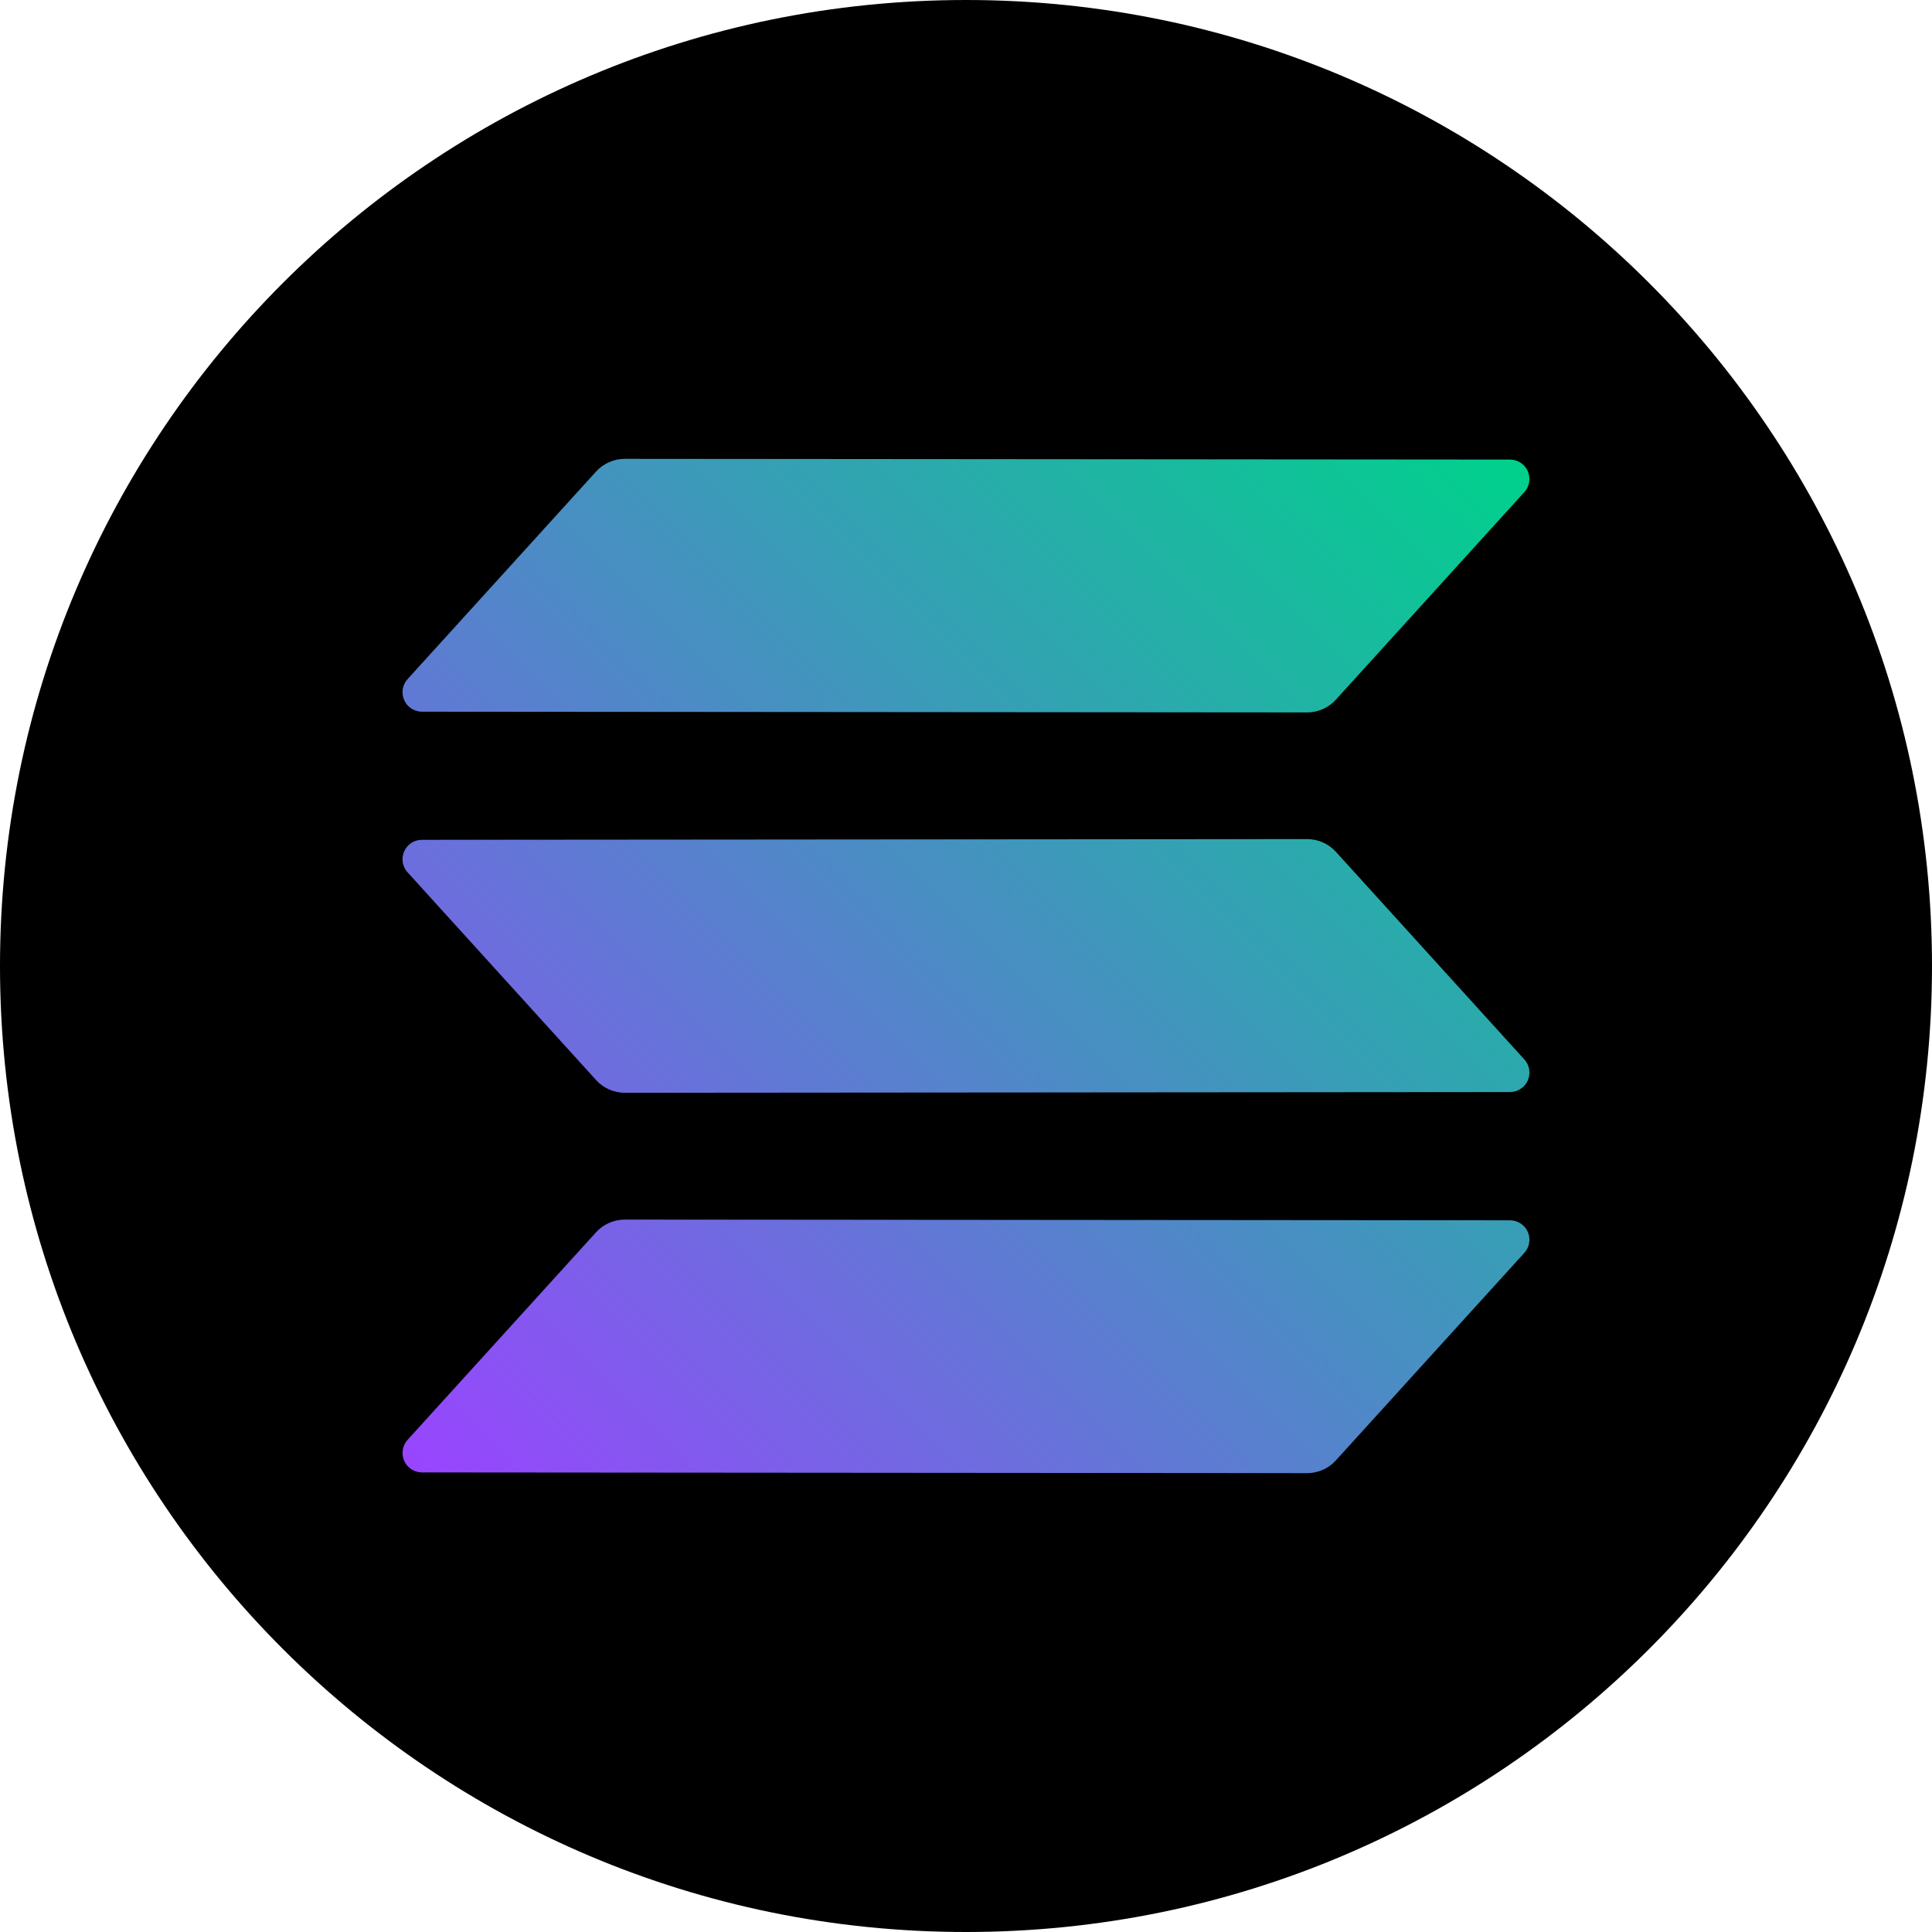
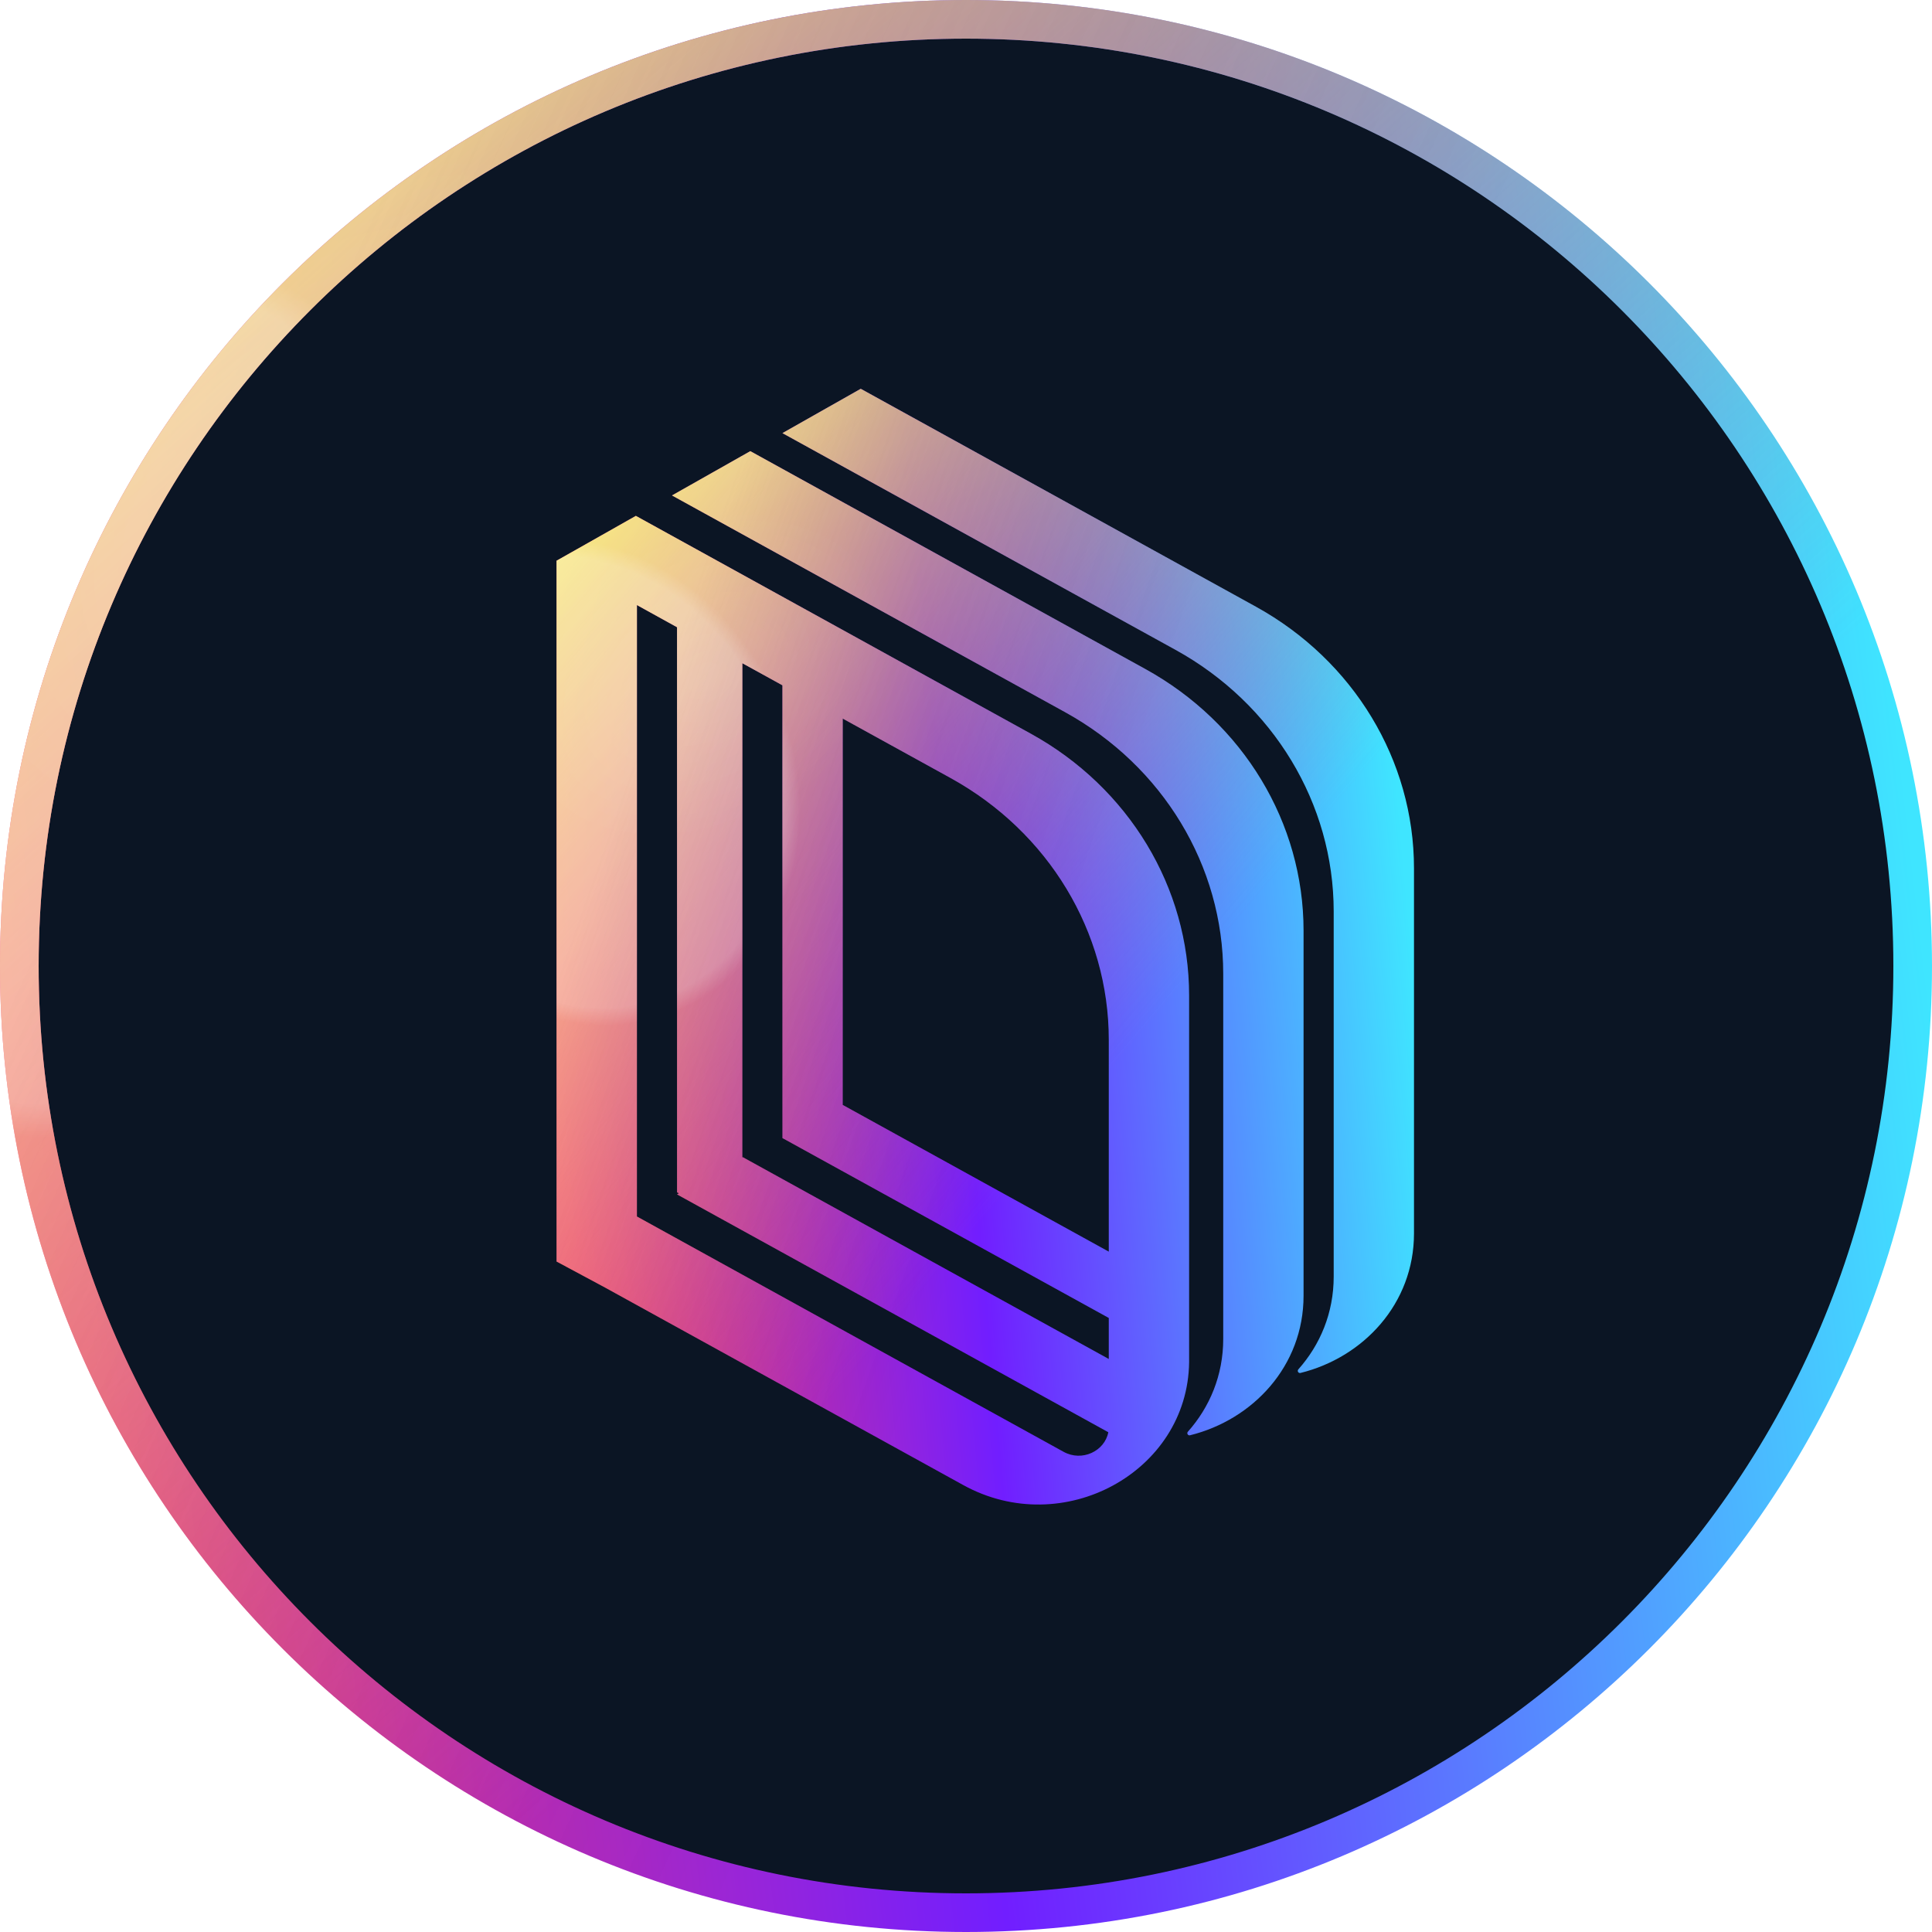
- <svg xmlns="http://www.w3.org/2000/svg" width="32" height="32" viewBox="0 0 32 32" fill="none">
-   <circle cx="16" cy="16" r="16" fill="black" />
-   <path fill-rule="evenodd" clip-rule="evenodd" d="M9.873 20.41C9.933 20.344 10.007 20.291 10.089 20.255C10.17 20.219 10.259 20.2 10.348 20.2L25.011 20.212C25.073 20.212 25.134 20.23 25.186 20.264C25.239 20.299 25.28 20.347 25.305 20.404C25.33 20.461 25.338 20.525 25.328 20.586C25.318 20.648 25.29 20.705 25.248 20.751L22.126 24.189C22.066 24.256 21.992 24.309 21.91 24.345C21.828 24.381 21.74 24.4 21.65 24.4L6.988 24.388C6.926 24.388 6.865 24.369 6.813 24.335C6.76 24.301 6.719 24.253 6.694 24.195C6.669 24.138 6.661 24.075 6.671 24.013C6.681 23.952 6.709 23.894 6.751 23.848L9.873 20.41ZM25.248 17.548C25.29 17.594 25.318 17.652 25.328 17.713C25.338 17.775 25.33 17.838 25.305 17.895C25.28 17.953 25.239 18.001 25.186 18.035C25.134 18.069 25.073 18.088 25.011 18.088L10.349 18.1C10.259 18.1 10.171 18.081 10.089 18.045C10.007 18.009 9.933 17.956 9.873 17.889L6.751 14.449C6.709 14.403 6.681 14.346 6.671 14.284C6.661 14.223 6.669 14.159 6.694 14.102C6.719 14.045 6.76 13.996 6.813 13.962C6.865 13.928 6.926 13.91 6.988 13.91L21.651 13.898C21.74 13.898 21.829 13.917 21.911 13.953C21.992 13.989 22.066 14.042 22.126 14.108L25.248 17.548ZM9.873 7.81C9.933 7.744 10.007 7.691 10.089 7.655C10.17 7.619 10.259 7.6 10.348 7.6L25.011 7.612C25.073 7.612 25.134 7.63 25.186 7.664C25.239 7.699 25.28 7.747 25.305 7.804C25.33 7.861 25.338 7.925 25.328 7.986C25.318 8.048 25.29 8.105 25.248 8.151L22.126 11.589C22.066 11.656 21.992 11.709 21.91 11.745C21.828 11.781 21.74 11.8 21.65 11.8L6.988 11.788C6.926 11.788 6.865 11.769 6.813 11.735C6.76 11.701 6.719 11.652 6.694 11.595C6.669 11.538 6.661 11.475 6.671 11.413C6.681 11.352 6.709 11.294 6.751 11.248L9.873 7.81Z" fill="url(#paint0_linear_10281_22856)" />
+ <svg xmlns="http://www.w3.org/2000/svg" width="50" height="50" viewBox="0 0 50 50" fill="none">
+   <circle cx="25" cy="25" r="24.5" fill="#0B1524" />
+   <circle cx="25" cy="25" r="24.5" stroke="url(#paint0_linear_10495_1863)" />
+   <circle cx="25" cy="25" r="24.5" stroke="url(#paint1_linear_10495_1863)" />
+   <circle cx="25" cy="25" r="24.5" stroke="url(#paint2_angular_10495_1863)" />
+   <circle cx="25" cy="25" r="24.5" stroke="url(#paint3_angular_10495_1863)" />
+   <circle cx="25" cy="25" r="24.5" stroke="url(#paint4_linear_10495_1863)" />
+   <path d="M34.516 33.038C34.516 33.98 34.165 34.805 33.601 35.439C33.594 35.446 33.59 35.456 33.588 35.465C33.579 35.506 33.615 35.541 33.656 35.532C35.281 35.131 36.594 33.743 36.594 31.921V22.472C36.594 19.679 35.034 17.098 32.502 15.701L22.276 10.062L20.25 11.209L30.423 16.818C32.955 18.215 34.516 20.796 34.516 23.589V33.038Z" fill="url(#paint5_linear_10495_1863)" />
+   <path d="M34.516 33.038C34.516 33.98 34.165 34.805 33.601 35.439C33.594 35.446 33.59 35.456 33.588 35.465C33.579 35.506 33.615 35.541 33.656 35.532C35.281 35.131 36.594 33.743 36.594 31.921V22.472C36.594 19.679 35.034 17.098 32.502 15.701L22.276 10.062L20.25 11.209L30.423 16.818C32.955 18.215 34.516 20.796 34.516 23.589V33.038Z" fill="url(#paint6_linear_10495_1863)" />
+   <path d="M34.516 33.038C34.516 33.98 34.165 34.805 33.601 35.439C33.594 35.446 33.59 35.456 33.588 35.465C33.579 35.506 33.615 35.541 33.656 35.532C35.281 35.131 36.594 33.743 36.594 31.921V22.472C36.594 19.679 35.034 17.098 32.502 15.701L22.276 10.062L20.25 11.209L30.423 16.818C32.955 18.215 34.516 20.796 34.516 23.589V33.038Z" fill="url(#paint7_angular_10495_1863)" />
+   <path d="M34.516 33.038C34.516 33.98 34.165 34.805 33.601 35.439C33.594 35.446 33.59 35.456 33.588 35.465C33.579 35.506 33.615 35.541 33.656 35.532C35.281 35.131 36.594 33.743 36.594 31.921V22.472C36.594 19.679 35.034 17.098 32.502 15.701L22.276 10.062L20.25 11.209L30.423 16.818C32.955 18.215 34.516 20.796 34.516 23.589V33.038Z" fill="url(#paint8_angular_10495_1863)" />
+   <path d="M34.516 33.038C34.516 33.98 34.165 34.805 33.601 35.439C33.594 35.446 33.59 35.456 33.588 35.465C33.579 35.506 33.615 35.541 33.656 35.532C35.281 35.131 36.594 33.743 36.594 31.921V22.472C36.594 19.679 35.034 17.098 32.502 15.701L22.276 10.062L20.25 11.209L30.423 16.818C32.955 18.215 34.516 20.796 34.516 23.589V33.038Z" fill="url(#paint9_linear_10495_1863)" />
+   <path d="M31.657 34.651V25.202C31.657 22.409 30.097 19.828 27.565 18.431L17.392 12.822L19.418 11.676L29.643 17.315C32.176 18.711 33.736 21.292 33.736 24.085V33.534C33.736 35.356 32.422 36.744 30.797 37.145C30.757 37.155 30.721 37.119 30.729 37.078C30.732 37.069 30.736 37.06 30.743 37.052C31.306 36.419 31.657 35.593 31.657 34.651Z" fill="url(#paint10_linear_10495_1863)" />
+   <path d="M31.657 34.651V25.202C31.657 22.409 30.097 19.828 27.565 18.431L17.392 12.822L19.418 11.676L29.643 17.315C32.176 18.711 33.736 21.292 33.736 24.085V33.534C33.736 35.356 32.422 36.744 30.797 37.145C30.757 37.155 30.721 37.119 30.729 37.078C30.732 37.069 30.736 37.06 30.743 37.052C31.306 36.419 31.657 35.593 31.657 34.651Z" fill="url(#paint11_linear_10495_1863)" />
+   <path d="M31.657 34.651V25.202C31.657 22.409 30.097 19.828 27.565 18.431L17.392 12.822L19.418 11.676L29.643 17.315C32.176 18.711 33.736 21.292 33.736 24.085V33.534C33.736 35.356 32.422 36.744 30.797 37.145C30.757 37.155 30.721 37.119 30.729 37.078C30.732 37.069 30.736 37.06 30.743 37.052C31.306 36.419 31.657 35.593 31.657 34.651Z" fill="url(#paint12_angular_10495_1863)" />
+   <path d="M31.657 34.651V25.202C31.657 22.409 30.097 19.828 27.565 18.431L17.392 12.822L19.418 11.676L29.643 17.315C32.176 18.711 33.736 21.292 33.736 24.085V33.534C33.736 35.356 32.422 36.744 30.797 37.145C30.757 37.155 30.721 37.119 30.729 37.078C30.732 37.069 30.736 37.06 30.743 37.052C31.306 36.419 31.657 35.593 31.657 34.651Z" fill="url(#paint13_angular_10495_1863)" />
+   <path d="M31.657 34.651V25.202C31.657 22.409 30.097 19.828 27.565 18.431L17.392 12.822L19.418 11.676L29.643 17.315C32.176 18.711 33.736 21.292 33.736 24.085V33.534C33.736 35.356 32.422 36.744 30.797 37.145C30.757 37.155 30.721 37.119 30.729 37.078C30.732 37.069 30.736 37.06 30.743 37.052C31.306 36.419 31.657 35.593 31.657 34.651Z" fill="url(#paint14_linear_10495_1863)" />
+   <path fill-rule="evenodd" clip-rule="evenodd" d="M14.404 14.512L16.456 13.351L26.681 18.99C29.214 20.387 30.774 22.967 30.774 25.761V35.256L30.774 35.255C30.739 38.094 27.512 39.858 24.928 38.433L15.66 33.322L14.404 32.648V14.512ZM28.695 26.907V32.392L21.809 28.595V18.596L24.603 20.136C27.135 21.533 28.695 24.114 28.695 26.907ZM19.211 17.163L20.25 17.736V29.454L20.359 29.513L28.695 34.109V35.17L19.224 29.948L19.211 29.955V17.163ZM17.522 16.232V30.857L17.571 30.883L17.522 30.911L28.683 37.066C28.589 37.556 28.003 37.836 27.526 37.573L16.483 31.483V15.658L17.522 16.232Z" fill="url(#paint15_linear_10495_1863)" />
+   <path fill-rule="evenodd" clip-rule="evenodd" d="M14.404 14.512L16.456 13.351L26.681 18.99C29.214 20.387 30.774 22.967 30.774 25.761V35.256L30.774 35.255C30.739 38.094 27.512 39.858 24.928 38.433L15.66 33.322L14.404 32.648V14.512ZM28.695 26.907V32.392L21.809 28.595V18.596L24.603 20.136C27.135 21.533 28.695 24.114 28.695 26.907ZM19.211 17.163L20.25 17.736V29.454L20.359 29.513L28.695 34.109V35.17L19.224 29.948L19.211 29.955V17.163ZM17.522 16.232V30.857L17.571 30.883L17.522 30.911L28.683 37.066C28.589 37.556 28.003 37.836 27.526 37.573L16.483 31.483V15.658L17.522 16.232Z" fill="url(#paint16_linear_10495_1863)" />
+   <path fill-rule="evenodd" clip-rule="evenodd" d="M14.404 14.512L16.456 13.351L26.681 18.99C29.214 20.387 30.774 22.967 30.774 25.761V35.256L30.774 35.255C30.739 38.094 27.512 39.858 24.928 38.433L15.66 33.322L14.404 32.648V14.512ZM28.695 26.907V32.392L21.809 28.595V18.596L24.603 20.136C27.135 21.533 28.695 24.114 28.695 26.907ZM19.211 17.163L20.25 17.736V29.454L20.359 29.513L28.695 34.109V35.17L19.224 29.948L19.211 29.955V17.163ZM17.522 16.232V30.857L17.571 30.883L17.522 30.911L28.683 37.066C28.589 37.556 28.003 37.836 27.526 37.573L16.483 31.483V15.658L17.522 16.232Z" fill="url(#paint17_angular_10495_1863)" />
+   <path fill-rule="evenodd" clip-rule="evenodd" d="M14.404 14.512L16.456 13.351L26.681 18.99C29.214 20.387 30.774 22.967 30.774 25.761V35.256L30.774 35.255C30.739 38.094 27.512 39.858 24.928 38.433L15.66 33.322L14.404 32.648V14.512ZM28.695 26.907V32.392L21.809 28.595V18.596L24.603 20.136C27.135 21.533 28.695 24.114 28.695 26.907ZM19.211 17.163L20.25 17.736V29.454L20.359 29.513L28.695 34.109V35.17L19.224 29.948L19.211 29.955V17.163ZM17.522 16.232V30.857L17.571 30.883L17.522 30.911L28.683 37.066C28.589 37.556 28.003 37.836 27.526 37.573L16.483 31.483V15.658L17.522 16.232Z" fill="url(#paint18_angular_10495_1863)" />
+   <path fill-rule="evenodd" clip-rule="evenodd" d="M14.404 14.512L16.456 13.351L26.681 18.99C29.214 20.387 30.774 22.967 30.774 25.761V35.256L30.774 35.255C30.739 38.094 27.512 39.858 24.928 38.433L15.66 33.322L14.404 32.648V14.512ZM28.695 26.907V32.392L21.809 28.595V18.596L24.603 20.136C27.135 21.533 28.695 24.114 28.695 26.907ZM19.211 17.163L20.25 17.736V29.454L20.359 29.513L28.695 34.109V35.17L19.224 29.948L19.211 29.955V17.163ZM17.522 16.232V30.857L17.571 30.883L17.522 30.911L28.683 37.066C28.589 37.556 28.003 37.836 27.526 37.573L16.483 31.483V15.658L17.522 16.232Z" fill="url(#paint19_linear_10495_1863)" />
  <defs>
-     <linearGradient id="paint0_linear_10281_22856" x1="7.233" y1="24.766" x2="24.766" y2="7.233" gradientUnits="userSpaceOnUse">
-       <stop stop-color="#9945FF" />
-       <stop offset="0.2" stop-color="#7962E7" />
-       <stop offset="1" stop-color="#00D18C" />
+     <linearGradient id="paint0_linear_10495_1863" x1="-0.833" y1="25" x2="49.167" y2="19.184" gradientUnits="userSpaceOnUse">
+       <stop stop-color="#FF3873" />
+       <stop offset="0.474" stop-color="#711EFF" />
+       <stop offset="1" stop-color="#3FE5FF" />
+     </linearGradient>
+     <linearGradient id="paint1_linear_10495_1863" x1="3.099" y1="2.301" x2="30.296" y2="32.366" gradientUnits="userSpaceOnUse">
+       <stop stop-color="#F6F063" />
+       <stop offset="1" stop-color="#E07774" stop-opacity="0" />
+     </linearGradient>
+     <radialGradient id="paint2_angular_10495_1863" cx="0" cy="0" r="1" gradientUnits="userSpaceOnUse" gradientTransform="translate(1.31822 17.5763) rotate(59.4295) scale(11.8453 11.8263)">
+       <stop offset="0.926" stop-color="white" stop-opacity="0.2" />
+       <stop offset="1" stop-color="white" stop-opacity="0" />
+     </radialGradient>
+     <radialGradient id="paint3_angular_10495_1863" cx="0" cy="0" r="1" gradientUnits="userSpaceOnUse" gradientTransform="translate(8.58002 12.9394) rotate(51.9823) scale(7.73513 11.6118)">
+       <stop offset="0.086" stop-color="white" stop-opacity="0.1" />
+       <stop offset="0.941" stop-color="white" stop-opacity="0" />
+     </radialGradient>
+     <linearGradient id="paint4_linear_10495_1863" x1="5.724" y1="13.888" x2="29.914" y2="25" gradientUnits="userSpaceOnUse">
+       <stop stop-color="white" stop-opacity="0.2" />
+       <stop offset="1" stop-opacity="0" />
+     </linearGradient>
+     <linearGradient id="paint5_linear_10495_1863" x1="14.034" y1="24.5" x2="36.347" y2="22.505" gradientUnits="userSpaceOnUse">
+       <stop stop-color="#FF3873" />
+       <stop offset="0.474" stop-color="#711EFF" />
+       <stop offset="1" stop-color="#3FE5FF" />
+     </linearGradient>
+     <linearGradient id="paint6_linear_10495_1863" x1="15.779" y1="11.391" x2="31.357" y2="24.625" gradientUnits="userSpaceOnUse">
+       <stop stop-color="#F6F063" />
+       <stop offset="1" stop-color="#E07774" stop-opacity="0" />
+     </linearGradient>
+     <radialGradient id="paint7_angular_10495_1863" cx="0" cy="0" r="1" gradientUnits="userSpaceOnUse" gradientTransform="translate(14.9888 20.2128) rotate(65.584) scale(6.46834 5.55077)">
+       <stop offset="0.926" stop-color="white" stop-opacity="0.2" />
+       <stop offset="1" stop-color="white" stop-opacity="0" />
+     </radialGradient>
+     <radialGradient id="paint8_angular_10495_1863" cx="0" cy="0" r="1" gradientUnits="userSpaceOnUse" gradientTransform="translate(18.2117 17.535) rotate(59.0024) scale(4.10554 5.60722)">
+       <stop offset="0.086" stop-color="white" stop-opacity="0.1" />
+       <stop offset="0.941" stop-color="white" stop-opacity="0" />
+     </radialGradient>
+     <linearGradient id="paint9_linear_10495_1863" x1="16.944" y1="18.083" x2="28.505" y2="22.164" gradientUnits="userSpaceOnUse">
+       <stop stop-color="white" stop-opacity="0.2" />
+       <stop offset="1" stop-opacity="0" />
+     </linearGradient>
+     <linearGradient id="paint10_linear_10495_1863" x1="14.034" y1="24.5" x2="36.347" y2="22.505" gradientUnits="userSpaceOnUse">
+       <stop stop-color="#FF3873" />
+       <stop offset="0.474" stop-color="#711EFF" />
+       <stop offset="1" stop-color="#3FE5FF" />
+     </linearGradient>
+     <linearGradient id="paint11_linear_10495_1863" x1="15.779" y1="11.391" x2="31.357" y2="24.625" gradientUnits="userSpaceOnUse">
+       <stop stop-color="#F6F063" />
+       <stop offset="1" stop-color="#E07774" stop-opacity="0" />
+     </linearGradient>
+     <radialGradient id="paint12_angular_10495_1863" cx="0" cy="0" r="1" gradientUnits="userSpaceOnUse" gradientTransform="translate(14.9888 20.2128) rotate(65.584) scale(6.46834 5.55077)">
+       <stop offset="0.926" stop-color="white" stop-opacity="0.2" />
+       <stop offset="1" stop-color="white" stop-opacity="0" />
+     </radialGradient>
+     <radialGradient id="paint13_angular_10495_1863" cx="0" cy="0" r="1" gradientUnits="userSpaceOnUse" gradientTransform="translate(18.2117 17.535) rotate(59.0024) scale(4.10554 5.60722)">
+       <stop offset="0.086" stop-color="white" stop-opacity="0.1" />
+       <stop offset="0.941" stop-color="white" stop-opacity="0" />
+     </radialGradient>
+     <linearGradient id="paint14_linear_10495_1863" x1="16.944" y1="18.083" x2="28.505" y2="22.164" gradientUnits="userSpaceOnUse">
+       <stop stop-color="white" stop-opacity="0.2" />
+       <stop offset="1" stop-opacity="0" />
+     </linearGradient>
+     <linearGradient id="paint15_linear_10495_1863" x1="14.034" y1="24.5" x2="36.347" y2="22.505" gradientUnits="userSpaceOnUse">
+       <stop stop-color="#FF3873" />
+       <stop offset="0.474" stop-color="#711EFF" />
+       <stop offset="1" stop-color="#3FE5FF" />
+     </linearGradient>
+     <linearGradient id="paint16_linear_10495_1863" x1="15.779" y1="11.391" x2="31.357" y2="24.625" gradientUnits="userSpaceOnUse">
+       <stop stop-color="#F6F063" />
+       <stop offset="1" stop-color="#E07774" stop-opacity="0" />
+     </linearGradient>
+     <radialGradient id="paint17_angular_10495_1863" cx="0" cy="0" r="1" gradientUnits="userSpaceOnUse" gradientTransform="translate(14.9888 20.2128) rotate(65.584) scale(6.46834 5.55077)">
+       <stop offset="0.926" stop-color="white" stop-opacity="0.2" />
+       <stop offset="1" stop-color="white" stop-opacity="0" />
+     </radialGradient>
+     <radialGradient id="paint18_angular_10495_1863" cx="0" cy="0" r="1" gradientUnits="userSpaceOnUse" gradientTransform="translate(18.2117 17.535) rotate(59.0024) scale(4.10554 5.60722)">
+       <stop offset="0.086" stop-color="white" stop-opacity="0.1" />
+       <stop offset="0.941" stop-color="white" stop-opacity="0" />
+     </radialGradient>
+     <linearGradient id="paint19_linear_10495_1863" x1="16.944" y1="18.083" x2="28.505" y2="22.164" gradientUnits="userSpaceOnUse">
+       <stop stop-color="white" stop-opacity="0.2" />
+       <stop offset="1" stop-opacity="0" />
    </linearGradient>
  </defs>
</svg>
